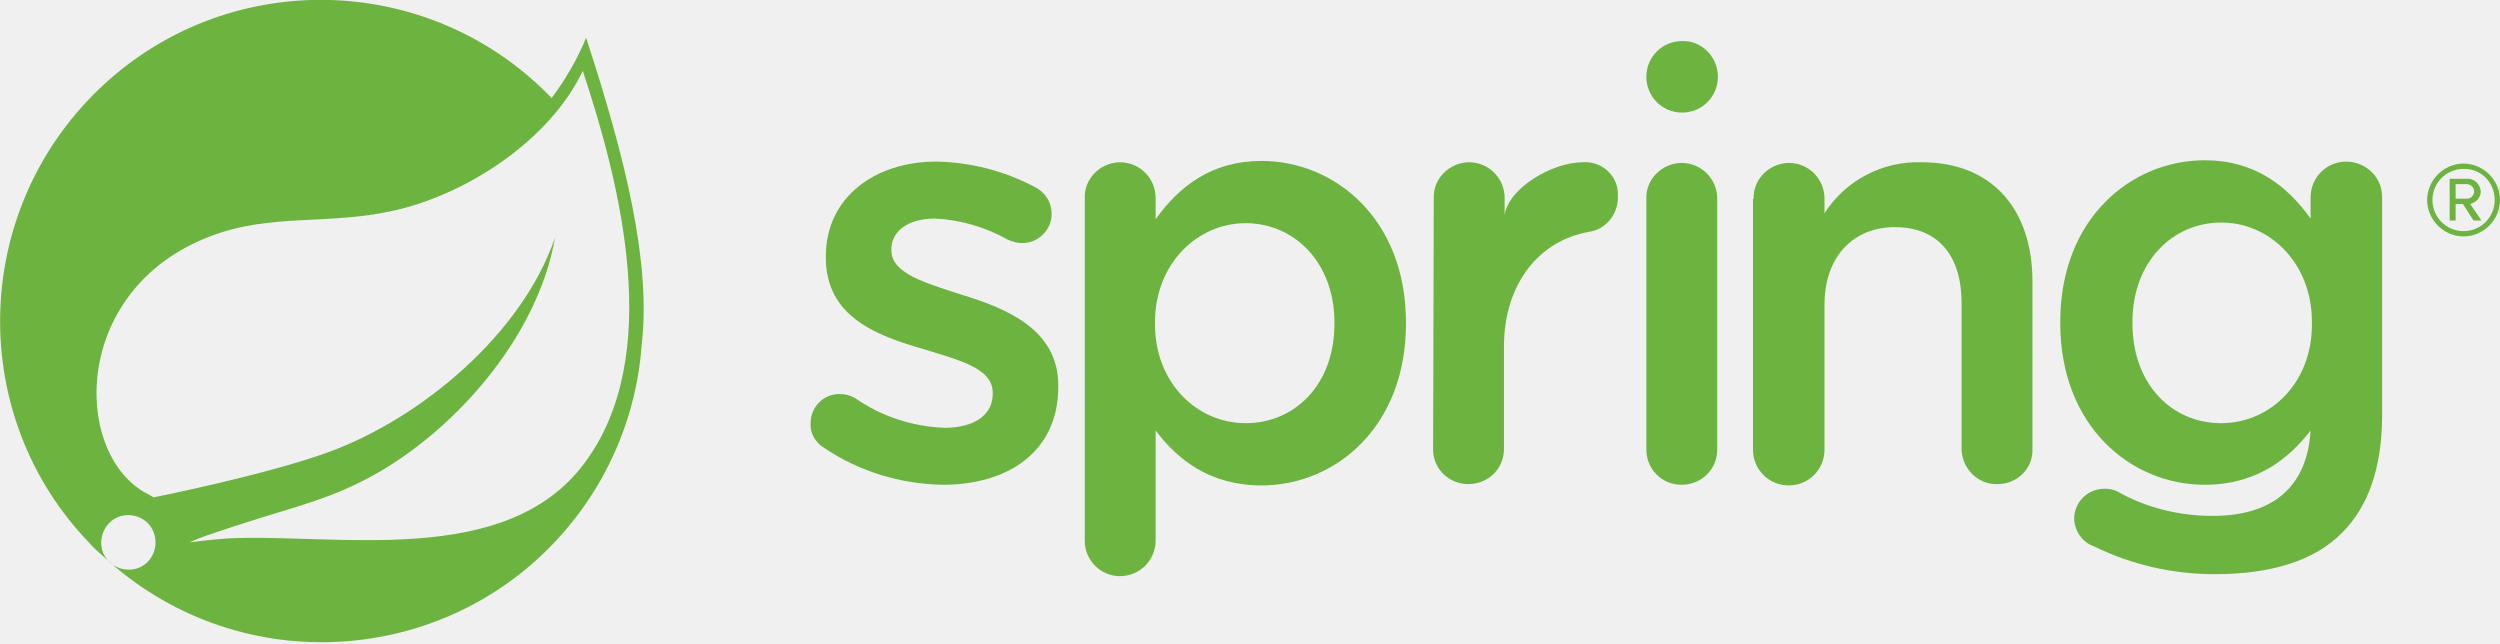
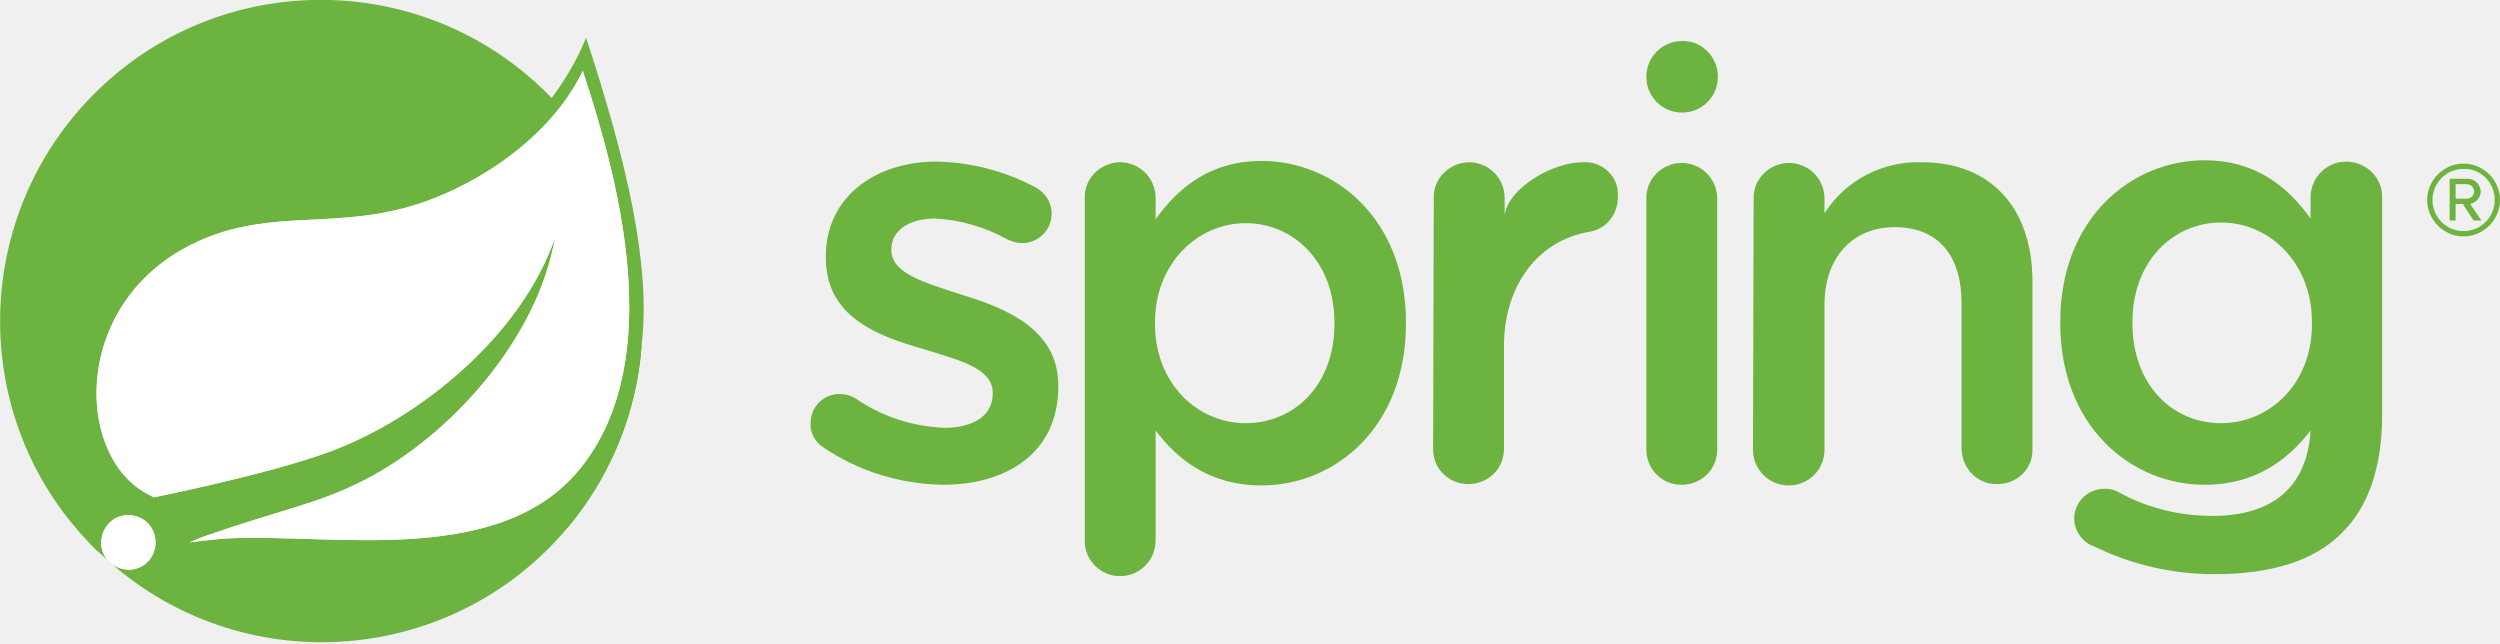
<svg xmlns="http://www.w3.org/2000/svg" version="1.1" id="Layer_1" x="0px" y="0px" viewBox="0 0 377.5 97.1" style="enable-background:new 0 0 377.5 97.1;" xml:space="preserve">
  <style type="text/css">
	.st0{fill:#6DB33F;}
+ 	.st1{fill:#FFFFFF;}
</style>
-   <path class="st0" d="M88.5,5.7c-1.3,3.2-3.1,6.3-5.2,9.1C64.7-4.5,34-5,14.8,13.6S-5,62.9,13.6,82.1c0.6,0.7,1.3,1.3,2,1.9l1.8,1.6  c20.4,17.2,51,14.6,68.2-5.8c6.6-7.8,10.6-17.6,11.3-27.8C98.3,39.9,94.6,24.3,88.5,5.7z M22.6,84.5c-1.4,1.8-4,2-5.8,0.6  c-1.8-1.4-2-4-0.6-5.8c1.4-1.8,4-2,5.8-0.6C23.7,80.1,24,82.7,22.6,84.5z M88.2,70C76.3,85.9,50.7,80.5,34.4,81.3  c0,0-2.9,0.2-5.8,0.6c0,0,1.1-0.5,2.5-1c11.5-4,16.9-4.8,23.9-8.4c13.1-6.7,26.2-21.4,28.8-36.6c-5,14.6-20.2,27.2-34,32.3  c-9.5,3.5-26.6,6.9-26.6,6.9l-0.7-0.4c-11.6-5.7-12-30.9,9.2-39c9.3-3.6,18.1-1.6,28.2-4C70.6,29.2,83,21.2,88,10.7  C93.6,27.6,100.4,53.8,88.2,70z" />
-   <path class="st0" d="M124.4,67.6c-1.3-0.8-2.1-2.2-2-3.7c0-2.4,1.9-4.4,4.3-4.4c0,0,0,0,0.1,0c0.8,0,1.6,0.2,2.3,0.6  c4,2.8,8.7,4.3,13.5,4.5c4.6,0,7.3-2,7.3-5.1v-0.2c0-3.7-5-4.9-10.5-6.6c-6.9-2-14.7-4.8-14.7-13.8v-0.2c0-8.9,7.4-14.3,16.7-14.3  c5.2,0.1,10.2,1.4,14.8,3.8c1.6,0.8,2.6,2.3,2.6,4.1c0,2.4-2,4.4-4.4,4.4c0,0-0.1,0-0.1,0c-0.7,0-1.4-0.2-2.1-0.5  c-3.4-1.9-7.1-3-11-3.2c-4.2,0-6.6,2-6.6,4.6v0.2c0,3.5,5.1,4.9,10.6,6.7c6.9,2.1,14.6,5.3,14.6,13.7v0.2c0,9.9-7.7,14.8-17.4,14.8  C136,73.1,129.7,71.2,124.4,67.6z" />
-   <path class="st0" d="M163.8,29.9c-0.1-2.9,2.3-5.3,5.2-5.4c0,0,0.1,0,0.1,0c3,0,5.4,2.4,5.4,5.4c0,0,0,0,0,0v3.2  c3.5-4.9,8.4-8.8,16-8.8c11,0,21.8,8.7,21.8,24.4v0.2c0,15.6-10.7,24.4-21.8,24.4c-7.8,0-12.7-3.9-16-8.3v16.6c0,3-2.4,5.4-5.4,5.4  c0,0,0,0,0,0c-2.9,0-5.3-2.4-5.3-5.3c0,0,0-0.1,0-0.1V29.9z M201.5,48.9v-0.2c0-9.1-6.1-15-13.4-15s-13.7,6.1-13.7,15v0.2  c0,9,6.4,15,13.7,15S201.5,58.2,201.5,48.9z" />
-   <path class="st0" d="M216.5,29.9c-0.1-2.9,2.3-5.3,5.2-5.4c0,0,0.1,0,0.1,0c3,0,5.4,2.4,5.4,5.4c0,0,0,0,0,0v2.6c0.5-4,7.1-8,11.8-8  c2.7-0.2,5.1,1.8,5.3,4.5c0,0.3,0,0.5,0,0.8c0,2.6-1.8,4.8-4.3,5.2c-7.7,1.3-12.9,8-12.9,17.3v15.5c0,3-2.4,5.3-5.4,5.3  c-2.9,0-5.3-2.3-5.3-5.2c0,0,0,0,0-0.1L216.5,29.9L216.5,29.9z" />
-   <path class="st0" d="M248.6,30c-0.1-2.9,2.3-5.3,5.2-5.4c0,0,0.1,0,0.1,0c3,0,5.4,2.4,5.4,5.4c0,0,0,0,0,0v37.9c0,3-2.4,5.3-5.4,5.3  c-3,0-5.3-2.4-5.3-5.3L248.6,30z" />
-   <path class="st0" d="M264.8,30c-0.1-2.9,2.3-5.3,5.2-5.4c0,0,0.1,0,0.1,0c3,0,5.4,2.4,5.4,5.4c0,0,0,0,0,0v2.2  c3.2-5,8.8-7.9,14.7-7.7c10.6,0,16.7,7.1,16.7,18v25.3c0.1,2.9-2.2,5.2-5.1,5.3c-0.1,0-0.1,0-0.2,0c-2.9,0.1-5.3-2.3-5.4-5.2  c0,0,0-0.1,0-0.1v-22c0-7.3-3.6-11.5-10.1-11.5c-6.2,0-10.6,4.4-10.6,11.7v21.9c0,3-2.4,5.4-5.4,5.4s-5.4-2.4-5.4-5.4V30z" />
-   <path class="st0" d="M354.3,24.4c-3,0-5.4,2.4-5.4,5.4c0,0,0,0,0,0V33c-3.5-4.9-8.4-8.8-16-8.8c-11,0-21.8,8.7-21.8,24.4v0.2  c0,15.6,10.7,24.4,21.8,24.4c7.8,0,12.7-3.9,16-8.2c-0.5,8.5-5.7,12.9-14.8,12.9c-5,0-10-1.2-14.4-3.7c-0.6-0.3-1.2-0.4-1.9-0.4  c-2.5,0-4.5,1.9-4.6,4.4c0,1.9,1.2,3.7,3,4.3c5.7,2.8,11.9,4.2,18.2,4.2c8.5,0,15.1-2,19.3-6.3c3.9-3.9,6-9.8,6-17.7V29.9  c0.1-3-2.3-5.4-5.3-5.5C354.4,24.4,354.3,24.4,354.3,24.4z M335.4,63.9c-7.4,0-13.4-5.8-13.4-15.1v-0.2c0-9.1,6.1-15,13.4-15  s13.7,6.1,13.7,15v0.2C349.2,57.8,342.8,63.9,335.4,63.9z" />
-   <path class="st0" d="M259.4,11.6c0,3-2.4,5.4-5.4,5.4c-3,0-5.4-2.4-5.4-5.4s2.4-5.4,5.4-5.4l0,0c2.9-0.1,5.3,2.3,5.4,5.2  C259.4,11.5,259.4,11.5,259.4,11.6z" />
-   <path class="st0" d="M372,35.7c-3,0-5.5-2.5-5.5-5.5c0-3,2.5-5.5,5.5-5.5s5.5,2.5,5.5,5.5S375,35.7,372,35.7z M372,25.5  c-2.6,0-4.7,2.1-4.7,4.7s2.1,4.7,4.7,4.7c2.6,0,4.7-2.1,4.7-4.7c0-2.6-2-4.7-4.6-4.7C372.1,25.5,372,25.5,372,25.5z M373.5,33.3  l-1.6-2.5h-1.1v2.5h-0.9V27h2.6c1.1-0.1,2,0.8,2.1,1.9c0,0,0,0,0,0c0,0.9-0.7,1.7-1.6,1.9l1.7,2.5H373.5z M372.4,27.8h-1.6V30h1.7  c0.6,0,1.1-0.5,1.1-1.1C373.6,28.3,373.1,27.8,372.4,27.8C372.4,27.8,372.4,27.8,372.4,27.8z" />
+   <path class="st0" d="M88.5,5.7c-1.3,3.2-3.1,6.3-5.2,9.1C64.7-4.5,34-5,14.8,13.6S-5,62.9,13.6,82.1c0.6,0.7,1.3,1.3,2,1.9l1.8,1.6  c20.4,17.2,51,14.6,68.2-5.8C92.2,72,96.2,62.2,96.9,52C98.3,39.9,94.6,24.3,88.5,5.7z M22.6,84.5c-1.4,1.8-4,2-5.8,0.6  s-2-4-0.6-5.8s4-2,5.8-0.6C23.7,80.1,24,82.7,22.6,84.5z M88.2,70C76.3,85.9,50.7,80.5,34.4,81.3c0,0-2.9,0.2-5.8,0.6  c0,0,1.1-0.5,2.5-1c11.5-4,16.9-4.8,23.9-8.4c13.1-6.7,26.2-21.4,28.8-36.6c-5,14.6-20.2,27.2-34,32.3c-9.5,3.5-26.6,6.9-26.6,6.9  l-0.7-0.4c-11.6-5.7-12-30.9,9.2-39c9.3-3.6,18.1-1.6,28.2-4C70.6,29.2,83,21.2,88,10.7C93.6,27.6,100.4,53.8,88.2,70z" />
+   <path class="st0" d="M124.4,67.6c-1.3-0.8-2.1-2.2-2-3.7c0-2.4,1.9-4.4,4.3-4.4c0,0,0,0,0.1,0c0.8,0,1.6,0.2,2.3,0.6  c4,2.8,8.7,4.3,13.5,4.5c4.6,0,7.3-2,7.3-5.1v-0.2c0-3.7-5-4.9-10.5-6.6c-6.9-2-14.7-4.8-14.7-13.8v-0.2c0-8.9,7.4-14.3,16.7-14.3  c5.2,0.1,10.2,1.4,14.8,3.8c1.6,0.8,2.6,2.3,2.6,4.1c0,2.4-2,4.4-4.4,4.4h-0.1c-0.7,0-1.4-0.2-2.1-0.5c-3.4-1.9-7.1-3-11-3.2  c-4.2,0-6.6,2-6.6,4.6v0.2c0,3.5,5.1,4.9,10.6,6.7c6.9,2.1,14.6,5.3,14.6,13.7v0.2c0,9.9-7.7,14.8-17.4,14.8  C136,73.1,129.7,71.2,124.4,67.6z" />
+   <path class="st0" d="M163.8,29.9c-0.1-2.9,2.3-5.3,5.2-5.4h0.1c3,0,5.4,2.4,5.4,5.4l0,0v3.2c3.5-4.9,8.4-8.8,16-8.8  c11,0,21.8,8.7,21.8,24.4v0.2c0,15.6-10.7,24.4-21.8,24.4c-7.8,0-12.7-3.9-16-8.3v16.6c0,3-2.4,5.4-5.4,5.4l0,0  c-2.9,0-5.3-2.4-5.3-5.3v-0.1V29.9z M201.5,48.9v-0.2c0-9.1-6.1-15-13.4-15s-13.7,6.1-13.7,15v0.2c0,9,6.4,15,13.7,15  S201.5,58.2,201.5,48.9z" />
+   <path class="st0" d="M216.5,29.9c-0.1-2.9,2.3-5.3,5.2-5.4h0.1c3,0,5.4,2.4,5.4,5.4l0,0v2.6c0.5-4,7.1-8,11.8-8  c2.7-0.2,5.1,1.8,5.3,4.5c0,0.3,0,0.5,0,0.8c0,2.6-1.8,4.8-4.3,5.2c-7.7,1.3-12.9,8-12.9,17.3v15.5c0,3-2.4,5.3-5.4,5.3  c-2.9,0-5.3-2.3-5.3-5.2c0,0,0,0,0-0.1L216.5,29.9L216.5,29.9z" />
+   <path class="st0" d="M248.6,30c-0.1-2.9,2.3-5.3,5.2-5.4h0.1c3,0,5.4,2.4,5.4,5.4l0,0v37.9c0,3-2.4,5.3-5.4,5.3s-5.3-2.4-5.3-5.3  L248.6,30z" />
+   <path class="st0" d="M264.8,30c-0.1-2.9,2.3-5.3,5.2-5.4h0.1c3,0,5.4,2.4,5.4,5.4l0,0v2.2c3.2-5,8.8-7.9,14.7-7.7  c10.6,0,16.7,7.1,16.7,18v25.3c0.1,2.9-2.2,5.2-5.1,5.3c-0.1,0-0.1,0-0.2,0c-2.9,0.1-5.3-2.3-5.4-5.2v-0.1v-22  c0-7.3-3.6-11.5-10.1-11.5c-6.2,0-10.6,4.4-10.6,11.7v21.9c0,3-2.4,5.4-5.4,5.4s-5.4-2.4-5.4-5.4L264.8,30L264.8,30z" />
+   <path class="st0" d="M354.3,24.4c-3,0-5.4,2.4-5.4,5.4l0,0V33c-3.5-4.9-8.4-8.8-16-8.8c-11,0-21.8,8.7-21.8,24.4v0.2  c0,15.6,10.7,24.4,21.8,24.4c7.8,0,12.7-3.9,16-8.2c-0.5,8.5-5.7,12.9-14.8,12.9c-5,0-10-1.2-14.4-3.7c-0.6-0.3-1.2-0.4-1.9-0.4  c-2.5,0-4.5,1.9-4.6,4.4c0,1.9,1.2,3.7,3,4.3c5.7,2.8,11.9,4.2,18.2,4.2c8.5,0,15.1-2,19.3-6.3c3.9-3.9,6-9.8,6-17.7V29.9  c0.1-3-2.3-5.4-5.3-5.5C354.4,24.4,354.3,24.4,354.3,24.4z M335.4,63.9c-7.4,0-13.4-5.8-13.4-15.1v-0.2c0-9.1,6.1-15,13.4-15  s13.7,6.1,13.7,15v0.2C349.2,57.8,342.8,63.9,335.4,63.9z" />
+   <path class="st0" d="M259.4,11.6c0,3-2.4,5.4-5.4,5.4s-5.4-2.4-5.4-5.4s2.4-5.4,5.4-5.4l0,0c2.9-0.1,5.3,2.3,5.4,5.2  C259.4,11.5,259.4,11.5,259.4,11.6z" />
+   <path class="st0" d="M372,35.7c-3,0-5.5-2.5-5.5-5.5s2.5-5.5,5.5-5.5s5.5,2.5,5.5,5.5S375,35.7,372,35.7z M372,25.5  c-2.6,0-4.7,2.1-4.7,4.7s2.1,4.7,4.7,4.7s4.7-2.1,4.7-4.7s-2-4.7-4.6-4.7H372z M373.5,33.3l-1.6-2.5h-1.1v2.5h-0.9V27h2.6  c1.1-0.1,2,0.8,2.1,1.9l0,0c0,0.9-0.7,1.7-1.6,1.9l1.7,2.5H373.5z M372.4,27.8h-1.6V30h1.7c0.6,0,1.1-0.5,1.1-1.1  S373.1,27.8,372.4,27.8L372.4,27.8z" />
+   <path class="st0" d="M85.6,79.8C92.2,72,96.2,62.2,96.9,52" />
+   <path class="st1" d="M88.2,70C76.3,85.9,50.7,80.5,34.4,81.3c0,0-2.9,0.2-5.8,0.6c0,0,1.1-0.5,2.5-1c11.5-4,16.9-4.8,23.9-8.4  c13.1-6.7,26.2-21.4,28.8-36.6c-5,14.6-20.2,27.2-34,32.3c-9.5,3.5-26.6,6.9-26.6,6.9l-0.7-0.4c-11.6-5.7-12-30.9,9.2-39  c9.3-3.6,18.1-1.6,28.2-4C70.6,29.2,83,21.2,88,10.7C93.6,27.6,100.4,53.8,88.2,70z" />
+   <path class="st1" d="M22.6,84.5c-1.4,1.8-4,2-5.8,0.6s-2-4-0.6-5.8s4-2,5.8-0.6C23.7,80.1,24,82.7,22.6,84.5z" />
</svg>
